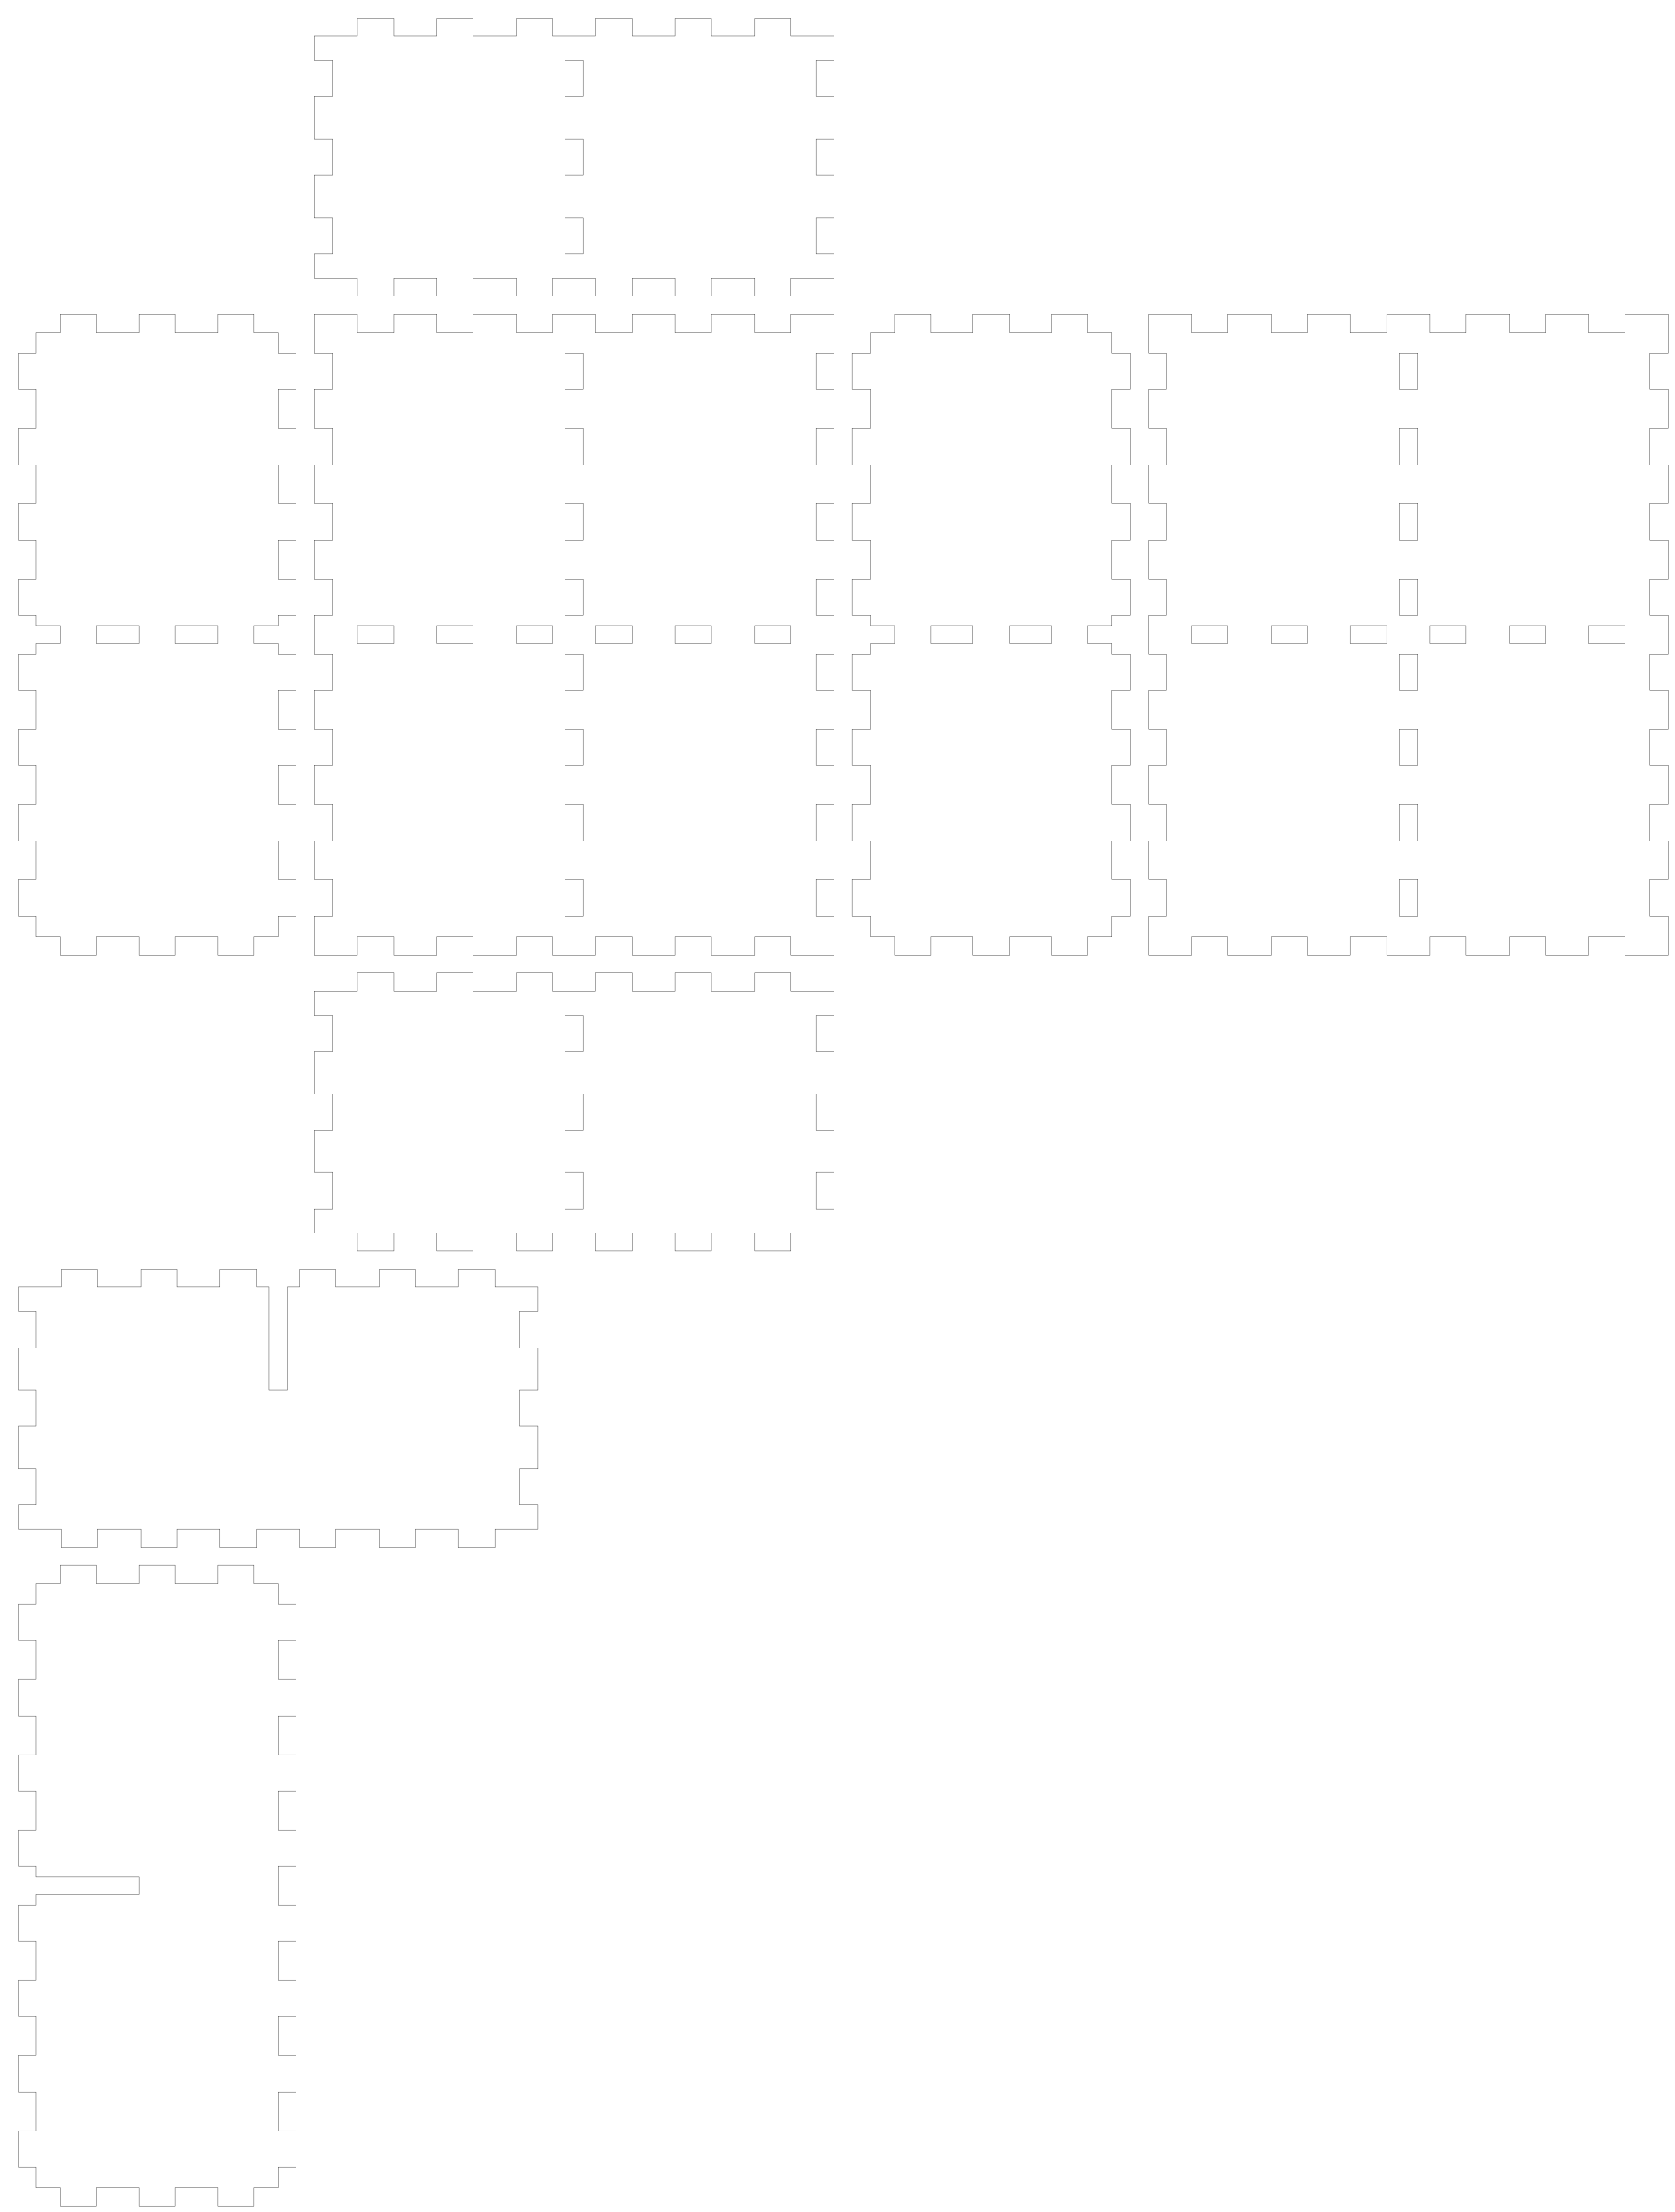
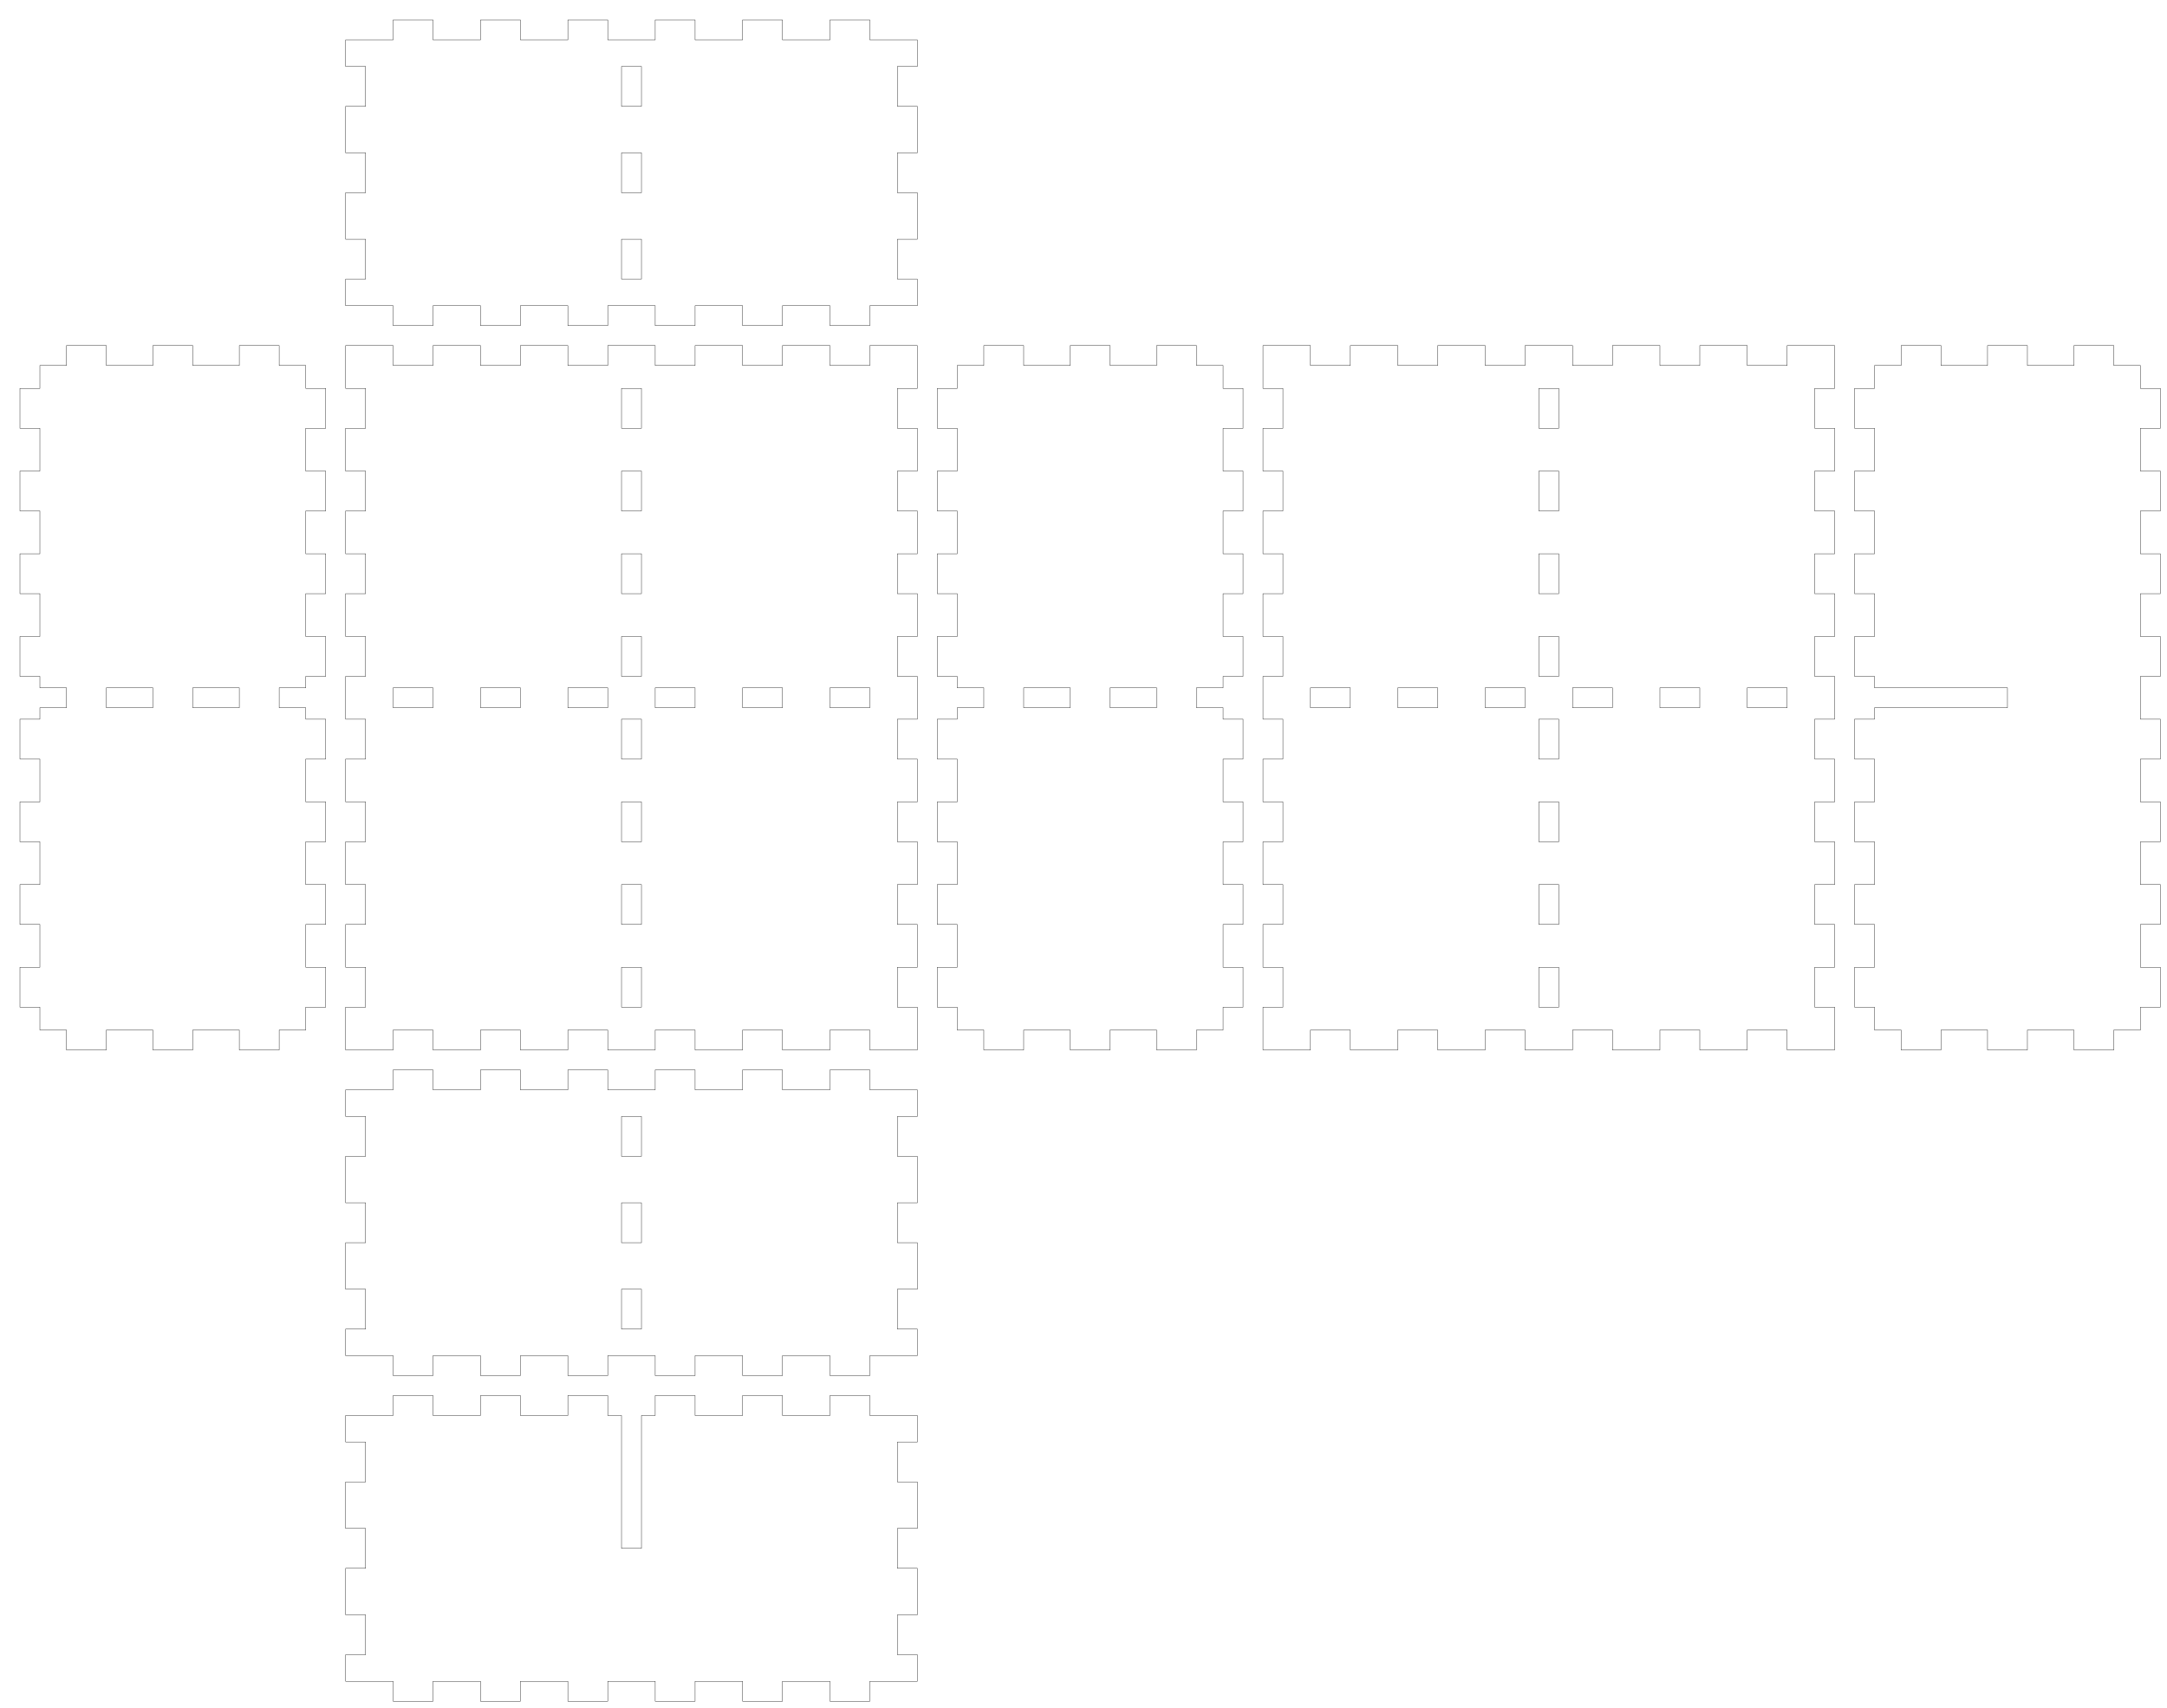
- <svg xmlns="http://www.w3.org/2000/svg" width="277mm" height="366mm" viewBox="0 0 277 366" version="1.1" id="svg5">
+ <svg xmlns="http://www.w3.org/2000/svg" width="326mm" height="257mm" viewBox="0 0 326 257" version="1.1" id="svg5">
  <defs id="defs2" />
  <g id="layer1">
    <path id="piece_001" style="fill:none;stroke:#000000;stroke-width:0.051" d="M 52 168 L 55 168 L 55 174 L 52 174 L 52 181 L 55 181 L 55 187 L 52 187 L 52 194 L 55 194 L 55 200 L 52 200 L 52 204 L 59.143 204 L 59.143 207 L 65.143 207 L 65.143 204 L 72.286 204 L 72.286 207 L 78.286 207 L 78.286 204 L 85.429 204 L 85.429 207 L 91.429 207 L 91.429 204 L 98.571 204 L 98.571 207 L 104.571 207 L 104.571 204 L 111.714 204 L 111.714 207 L 117.714 207 L 117.714 204 L 124.857 204 L 124.857 207 L 130.857 207 L 130.857 204 L 138 204 L 138 200 L 135 200 L 135 194 L 138 194 L 138 187 L 135 187 L 135 181 L 138 181 L 138 174 L 135 174 L 135 168 L 138 168 L 138 164 L 130.857 164 L 130.857 161 L 124.857 161 L 124.857 164 L 117.714 164 L 117.714 161 L 111.714 161 L 111.714 164 L 104.571 164 L 104.571 161 L 98.571 161 L 98.571 164 L 91.429 164 L 91.429 161 L 85.429 161 L 85.429 164 L 78.286 164 L 78.286 161 L 72.286 161 L 72.286 164 L 65.143 164 L 65.143 161 L 59.143 161 L 59.143 164 L 52 164 L 52 168 Z M 93.5 168 L 96.5 168 L 96.5 174 L 93.5 174 L 93.5 168 Z M 93.5 181 L 96.5 181 L 96.5 187 L 93.5 187 L 93.5 181 Z M 93.5 194 L 96.5 194 L 96.5 200 L 93.5 200 L 93.5 194 Z" />
-     <path id="xdivider_001" style="fill:none;stroke:#000000;stroke-width:0.051" d="M 3 217 L 6 217 L 6 223 L 3 223 L 3 230 L 6 230 L 6 236 L 3 236 L 3 243 L 6 243 L 6 249 L 3 249 L 3 253 L 10.143 253 L 10.143 256 L 16.143 256 L 16.143 253 L 23.286 253 L 23.286 256 L 29.286 256 L 29.286 253 L 36.429 253 L 36.429 256 L 42.429 256 L 42.429 253 L 49.571 253 L 49.571 256 L 55.571 256 L 55.571 253 L 62.714 253 L 62.714 256 L 68.714 256 L 68.714 253 L 75.857 253 L 75.857 256 L 81.857 256 L 81.857 253 L 89 253 L 89 249 L 86 249 L 86 243 L 89 243 L 89 236 L 86 236 L 86 230 L 89 230 L 89 223 L 86 223 L 86 217 L 89 217 L 89 213 L 81.857 213 L 81.857 210 L 75.857 210 L 75.857 213 L 68.714 213 L 68.714 210 L 62.714 210 L 62.714 213 L 55.571 213 L 55.571 210 L 49.571 210 L 49.571 213 L 47.5 213 L 47.5 230 L 44.5 230 L 44.5 213 L 42.429 213 L 42.429 210 L 36.429 210 L 36.429 213 L 29.286 213 L 29.286 210 L 23.286 210 L 23.286 213 L 16.143 213 L 16.143 210 L 10.143 210 L 10.143 213 L 3 213 L 3 217 Z" />
+     <path id="xdivider_001" style="fill:none;stroke:#000000;stroke-width:0.051" d="M 52 217 L 55 217 L 55 223 L 52 223 L 52 230 L 55 230 L 55 236 L 52 236 L 52 243 L 55 243 L 55 249 L 52 249 L 52 253 L 59.143 253 L 59.143 256 L 65.143 256 L 65.143 253 L 72.286 253 L 72.286 256 L 78.286 256 L 78.286 253 L 85.429 253 L 85.429 256 L 91.429 256 L 91.429 253 L 98.571 253 L 98.571 256 L 104.571 256 L 104.571 253 L 111.714 253 L 111.714 256 L 117.714 256 L 117.714 253 L 124.857 253 L 124.857 256 L 130.857 256 L 130.857 253 L 138 253 L 138 249 L 135 249 L 135 243 L 138 243 L 138 236 L 135 236 L 135 230 L 138 230 L 138 223 L 135 223 L 135 217 L 138 217 L 138 213 L 130.857 213 L 130.857 210 L 124.857 210 L 124.857 213 L 117.714 213 L 117.714 210 L 111.714 210 L 111.714 213 L 104.571 213 L 104.571 210 L 98.571 210 L 98.571 213 L 96.5 213 L 96.5 233 L 93.5 233 L 93.5 213 L 91.429 213 L 91.429 210 L 85.429 210 L 85.429 213 L 78.286 213 L 78.286 210 L 72.286 210 L 72.286 213 L 65.143 213 L 65.143 210 L 59.143 210 L 59.143 213 L 52 213 L 52 217 Z" />
    <path id="piece_002" style="fill:none;stroke:#000000;stroke-width:0.051" d="M 6 58.444 L 3 58.444 L 3 64.444 L 6 64.444 L 6 70.889 L 3 70.889 L 3 76.889 L 6 76.889 L 6 83.333 L 3 83.333 L 3 89.333 L 6 89.333 L 6 95.778 L 3 95.778 L 3 101.778 L 6 101.778 L 6 103.5 L 10 103.5 L 10 106.5 L 6 106.5 L 6 108.222 L 3 108.222 L 3 114.222 L 6 114.222 L 6 120.667 L 3 120.667 L 3 126.667 L 6 126.667 L 6 133.111 L 3 133.111 L 3 139.111 L 6 139.111 L 6 145.556 L 3 145.556 L 3 151.556 L 6 151.556 L 6 155 L 10 155 L 10 158 L 16 158 L 16 155 L 23 155 L 23 158 L 29 158 L 29 155 L 36 155 L 36 158 L 42 158 L 42 155 L 46 155 L 46 151.556 L 49 151.556 L 49 145.556 L 46 145.556 L 46 139.111 L 49 139.111 L 49 133.111 L 46 133.111 L 46 126.667 L 49 126.667 L 49 120.667 L 46 120.667 L 46 114.222 L 49 114.222 L 49 108.222 L 46 108.222 L 46 106.5 L 42 106.5 L 42 103.5 L 46 103.5 L 46 101.778 L 49 101.778 L 49 95.778 L 46 95.778 L 46 89.333 L 49 89.333 L 49 83.333 L 46 83.333 L 46 76.889 L 49 76.889 L 49 70.889 L 46 70.889 L 46 64.444 L 49 64.444 L 49 58.444 L 46 58.444 L 46 55 L 42 55 L 42 52 L 36 52 L 36 55 L 29 55 L 29 52 L 23 52 L 23 55 L 16 55 L 16 52 L 10 52 L 10 55 L 6 55 L 6 58.444 Z M 16 103.5 L 23 103.5 L 23 106.5 L 16 106.5 L 16 103.5 Z M 29 103.5 L 36 103.5 L 36 106.5 L 29 106.5 L 29 103.5 Z" />
-     <path id="ydivider_001" style="fill:none;stroke:#000000;stroke-width:0.051" d="M 6 265.444 L 3 265.444 L 3 271.444 L 6 271.444 L 6 277.889 L 3 277.889 L 3 283.889 L 6 283.889 L 6 290.333 L 3 290.333 L 3 296.333 L 6 296.333 L 6 302.778 L 3 302.778 L 3 308.778 L 6 308.778 L 6 310.5 L 23 310.5 L 23 313.5 L 6 313.5 L 6 315.222 L 3 315.222 L 3 321.222 L 6 321.222 L 6 327.667 L 3 327.667 L 3 333.667 L 6 333.667 L 6 340.111 L 3 340.111 L 3 346.111 L 6 346.111 L 6 352.556 L 3 352.556 L 3 358.556 L 6 358.556 L 6 362 L 10 362 L 10 365 L 16 365 L 16 362 L 23 362 L 23 365 L 29 365 L 29 362 L 36 362 L 36 365 L 42 365 L 42 362 L 46 362 L 46 358.556 L 49 358.556 L 49 352.556 L 46 352.556 L 46 346.111 L 49 346.111 L 49 340.111 L 46 340.111 L 46 333.667 L 49 333.667 L 49 327.667 L 46 327.667 L 46 321.222 L 49 321.222 L 49 315.222 L 46 315.222 L 46 308.778 L 49 308.778 L 49 302.778 L 46 302.778 L 46 296.333 L 49 296.333 L 49 290.333 L 46 290.333 L 46 283.889 L 49 283.889 L 49 277.889 L 46 277.889 L 46 271.444 L 49 271.444 L 49 265.444 L 46 265.444 L 46 262 L 42 262 L 42 259 L 36 259 L 36 262 L 29 262 L 29 259 L 23 259 L 23 262 L 16 262 L 16 259 L 10 259 L 10 262 L 6 262 L 6 265.444 Z" />
+     <path id="ydivider_001" style="fill:none;stroke:#000000;stroke-width:0.051" d="M 282 58.444 L 279 58.444 L 279 64.444 L 282 64.444 L 282 70.889 L 279 70.889 L 279 76.889 L 282 76.889 L 282 83.333 L 279 83.333 L 279 89.333 L 282 89.333 L 282 95.778 L 279 95.778 L 279 101.778 L 282 101.778 L 282 103.5 L 302 103.5 L 302 106.5 L 282 106.5 L 282 108.222 L 279 108.222 L 279 114.222 L 282 114.222 L 282 120.667 L 279 120.667 L 279 126.667 L 282 126.667 L 282 133.111 L 279 133.111 L 279 139.111 L 282 139.111 L 282 145.556 L 279 145.556 L 279 151.556 L 282 151.556 L 282 155 L 286 155 L 286 158 L 292 158 L 292 155 L 299 155 L 299 158 L 305 158 L 305 155 L 312 155 L 312 158 L 318 158 L 318 155 L 322 155 L 322 151.556 L 325 151.556 L 325 145.556 L 322 145.556 L 322 139.111 L 325 139.111 L 325 133.111 L 322 133.111 L 322 126.667 L 325 126.667 L 325 120.667 L 322 120.667 L 322 114.222 L 325 114.222 L 325 108.222 L 322 108.222 L 322 101.778 L 325 101.778 L 325 95.778 L 322 95.778 L 322 89.333 L 325 89.333 L 325 83.333 L 322 83.333 L 322 76.889 L 325 76.889 L 325 70.889 L 322 70.889 L 322 64.444 L 325 64.444 L 325 58.444 L 322 58.444 L 322 55 L 318 55 L 318 52 L 312 52 L 312 55 L 305 55 L 305 52 L 299 52 L 299 55 L 292 55 L 292 52 L 286 52 L 286 55 L 282 55 L 282 58.444 Z" />
    <path id="piece_003" style="fill:none;stroke:#000000;stroke-width:0.051" d="M 52 58.444 L 55 58.444 L 55 64.444 L 52 64.444 L 52 70.889 L 55 70.889 L 55 76.889 L 52 76.889 L 52 83.333 L 55 83.333 L 55 89.333 L 52 89.333 L 52 95.778 L 55 95.778 L 55 101.778 L 52 101.778 L 52 108.222 L 55 108.222 L 55 114.222 L 52 114.222 L 52 120.667 L 55 120.667 L 55 126.667 L 52 126.667 L 52 133.111 L 55 133.111 L 55 139.111 L 52 139.111 L 52 145.556 L 55 145.556 L 55 151.556 L 52 151.556 L 52 158 L 59.143 158 L 59.143 155 L 65.143 155 L 65.143 158 L 72.286 158 L 72.286 155 L 78.286 155 L 78.286 158 L 85.429 158 L 85.429 155 L 91.429 155 L 91.429 158 L 98.571 158 L 98.571 155 L 104.571 155 L 104.571 158 L 111.714 158 L 111.714 155 L 117.714 155 L 117.714 158 L 124.857 158 L 124.857 155 L 130.857 155 L 130.857 158 L 138 158 L 138 151.556 L 135 151.556 L 135 145.556 L 138 145.556 L 138 139.111 L 135 139.111 L 135 133.111 L 138 133.111 L 138 126.667 L 135 126.667 L 135 120.667 L 138 120.667 L 138 114.222 L 135 114.222 L 135 108.222 L 138 108.222 L 138 101.778 L 135 101.778 L 135 95.778 L 138 95.778 L 138 89.333 L 135 89.333 L 135 83.333 L 138 83.333 L 138 76.889 L 135 76.889 L 135 70.889 L 138 70.889 L 138 64.444 L 135 64.444 L 135 58.444 L 138 58.444 L 138 52 L 130.857 52 L 130.857 55 L 124.857 55 L 124.857 52 L 117.714 52 L 117.714 55 L 111.714 55 L 111.714 52 L 104.571 52 L 104.571 55 L 98.571 55 L 98.571 52 L 91.429 52 L 91.429 55 L 85.429 55 L 85.429 52 L 78.286 52 L 78.286 55 L 72.286 55 L 72.286 52 L 65.143 52 L 65.143 55 L 59.143 55 L 59.143 52 L 52 52 L 52 58.444 Z M 111.714 103.5 L 117.714 103.5 L 117.714 106.5 L 111.714 106.5 L 111.714 103.5 Z M 124.857 103.5 L 130.857 103.5 L 130.857 106.5 L 124.857 106.5 L 124.857 103.5 Z M 59.143 103.5 L 65.143 103.5 L 65.143 106.5 L 59.143 106.5 L 59.143 103.5 Z M 72.286 103.5 L 78.286 103.5 L 78.286 106.5 L 72.286 106.5 L 72.286 103.5 Z M 85.429 103.5 L 91.429 103.5 L 91.429 106.5 L 85.429 106.5 L 85.429 103.5 Z M 93.5 108.222 L 96.5 108.222 L 96.5 114.222 L 93.5 114.222 L 93.5 108.222 Z M 93.5 120.667 L 96.5 120.667 L 96.5 126.667 L 93.5 126.667 L 93.5 120.667 Z M 93.5 133.111 L 96.5 133.111 L 96.5 139.111 L 93.5 139.111 L 93.5 133.111 Z M 93.5 145.556 L 96.5 145.556 L 96.5 151.556 L 93.5 151.556 L 93.5 145.556 Z M 93.5 58.444 L 96.5 58.444 L 96.5 64.444 L 93.5 64.444 L 93.5 58.444 Z M 93.5 70.889 L 96.5 70.889 L 96.5 76.889 L 93.5 76.889 L 93.5 70.889 Z M 93.5 83.333 L 96.5 83.333 L 96.5 89.333 L 93.5 89.333 L 93.5 83.333 Z M 93.5 95.778 L 96.5 95.778 L 96.5 101.778 L 93.5 101.778 L 93.5 95.778 Z M 98.571 103.5 L 104.571 103.5 L 104.571 106.5 L 98.571 106.5 L 98.571 103.5 Z" />
    <path id="piece_004" style="fill:none;stroke:#000000;stroke-width:0.051" d="M 144 58.444 L 141 58.444 L 141 64.444 L 144 64.444 L 144 70.889 L 141 70.889 L 141 76.889 L 144 76.889 L 144 83.333 L 141 83.333 L 141 89.333 L 144 89.333 L 144 95.778 L 141 95.778 L 141 101.778 L 144 101.778 L 144 103.5 L 148 103.5 L 148 106.5 L 144 106.5 L 144 108.222 L 141 108.222 L 141 114.222 L 144 114.222 L 144 120.667 L 141 120.667 L 141 126.667 L 144 126.667 L 144 133.111 L 141 133.111 L 141 139.111 L 144 139.111 L 144 145.556 L 141 145.556 L 141 151.556 L 144 151.556 L 144 155 L 148 155 L 148 158 L 154 158 L 154 155 L 161 155 L 161 158 L 167 158 L 167 155 L 174 155 L 174 158 L 180 158 L 180 155 L 184 155 L 184 151.556 L 187 151.556 L 187 145.556 L 184 145.556 L 184 139.111 L 187 139.111 L 187 133.111 L 184 133.111 L 184 126.667 L 187 126.667 L 187 120.667 L 184 120.667 L 184 114.222 L 187 114.222 L 187 108.222 L 184 108.222 L 184 106.5 L 180 106.5 L 180 103.5 L 184 103.5 L 184 101.778 L 187 101.778 L 187 95.778 L 184 95.778 L 184 89.333 L 187 89.333 L 187 83.333 L 184 83.333 L 184 76.889 L 187 76.889 L 187 70.889 L 184 70.889 L 184 64.444 L 187 64.444 L 187 58.444 L 184 58.444 L 184 55 L 180 55 L 180 52 L 174 52 L 174 55 L 167 55 L 167 52 L 161 52 L 161 55 L 154 55 L 154 52 L 148 52 L 148 55 L 144 55 L 144 58.444 Z M 154 103.5 L 161 103.5 L 161 106.5 L 154 106.5 L 154 103.5 Z M 167 103.5 L 174 103.5 L 174 106.5 L 167 106.5 L 167 103.5 Z" />
    <path id="piece_005" style="fill:none;stroke:#000000;stroke-width:0.051" d="M 190 58.444 L 193 58.444 L 193 64.444 L 190 64.444 L 190 70.889 L 193 70.889 L 193 76.889 L 190 76.889 L 190 83.333 L 193 83.333 L 193 89.333 L 190 89.333 L 190 95.778 L 193 95.778 L 193 101.778 L 190 101.778 L 190 108.222 L 193 108.222 L 193 114.222 L 190 114.222 L 190 120.667 L 193 120.667 L 193 126.667 L 190 126.667 L 190 133.111 L 193 133.111 L 193 139.111 L 190 139.111 L 190 145.556 L 193 145.556 L 193 151.556 L 190 151.556 L 190 158 L 197.143 158 L 197.143 155 L 203.143 155 L 203.143 158 L 210.286 158 L 210.286 155 L 216.286 155 L 216.286 158 L 223.429 158 L 223.429 155 L 229.429 155 L 229.429 158 L 236.571 158 L 236.571 155 L 242.571 155 L 242.571 158 L 249.714 158 L 249.714 155 L 255.714 155 L 255.714 158 L 262.857 158 L 262.857 155 L 268.857 155 L 268.857 158 L 276 158 L 276 151.556 L 273 151.556 L 273 145.556 L 276 145.556 L 276 139.111 L 273 139.111 L 273 133.111 L 276 133.111 L 276 126.667 L 273 126.667 L 273 120.667 L 276 120.667 L 276 114.222 L 273 114.222 L 273 108.222 L 276 108.222 L 276 101.778 L 273 101.778 L 273 95.778 L 276 95.778 L 276 89.333 L 273 89.333 L 273 83.333 L 276 83.333 L 276 76.889 L 273 76.889 L 273 70.889 L 276 70.889 L 276 64.444 L 273 64.444 L 273 58.444 L 276 58.444 L 276 52 L 268.857 52 L 268.857 55 L 262.857 55 L 262.857 52 L 255.714 52 L 255.714 55 L 249.714 55 L 249.714 52 L 242.571 52 L 242.571 55 L 236.571 55 L 236.571 52 L 229.429 52 L 229.429 55 L 223.429 55 L 223.429 52 L 216.286 52 L 216.286 55 L 210.286 55 L 210.286 52 L 203.143 52 L 203.143 55 L 197.143 55 L 197.143 52 L 190 52 L 190 58.444 Z M 197.143 103.5 L 203.143 103.5 L 203.143 106.5 L 197.143 106.5 L 197.143 103.5 Z M 210.286 103.5 L 216.286 103.5 L 216.286 106.5 L 210.286 106.5 L 210.286 103.5 Z M 223.429 103.5 L 229.429 103.5 L 229.429 106.5 L 223.429 106.5 L 223.429 103.5 Z M 231.5 108.222 L 234.5 108.222 L 234.5 114.222 L 231.5 114.222 L 231.5 108.222 Z M 231.5 120.667 L 234.5 120.667 L 234.5 126.667 L 231.5 126.667 L 231.5 120.667 Z M 231.5 133.111 L 234.5 133.111 L 234.5 139.111 L 231.5 139.111 L 231.5 133.111 Z M 231.5 145.556 L 234.5 145.556 L 234.5 151.556 L 231.5 151.556 L 231.5 145.556 Z M 231.5 58.444 L 234.5 58.444 L 234.5 64.444 L 231.5 64.444 L 231.5 58.444 Z M 231.5 70.889 L 234.5 70.889 L 234.5 76.889 L 231.5 76.889 L 231.5 70.889 Z M 231.5 83.333 L 234.5 83.333 L 234.5 89.333 L 231.5 89.333 L 231.5 83.333 Z M 231.5 95.778 L 234.5 95.778 L 234.5 101.778 L 231.5 101.778 L 231.5 95.778 Z M 236.571 103.5 L 242.571 103.5 L 242.571 106.5 L 236.571 106.5 L 236.571 103.5 Z M 249.714 103.5 L 255.714 103.5 L 255.714 106.5 L 249.714 106.5 L 249.714 103.5 Z M 262.857 103.5 L 268.857 103.5 L 268.857 106.5 L 262.857 106.5 L 262.857 103.5 Z" />
    <path id="piece_006" style="fill:none;stroke:#000000;stroke-width:0.051" d="M 52 10 L 55 10 L 55 16 L 52 16 L 52 23 L 55 23 L 55 29 L 52 29 L 52 36 L 55 36 L 55 42 L 52 42 L 52 46 L 59.143 46 L 59.143 49 L 65.143 49 L 65.143 46 L 72.286 46 L 72.286 49 L 78.286 49 L 78.286 46 L 85.429 46 L 85.429 49 L 91.429 49 L 91.429 46 L 98.571 46 L 98.571 49 L 104.571 49 L 104.571 46 L 111.714 46 L 111.714 49 L 117.714 49 L 117.714 46 L 124.857 46 L 124.857 49 L 130.857 49 L 130.857 46 L 138 46 L 138 42 L 135 42 L 135 36 L 138 36 L 138 29 L 135 29 L 135 23 L 138 23 L 138 16 L 135 16 L 135 10 L 138 10 L 138 6 L 130.857 6 L 130.857 3 L 124.857 3 L 124.857 6 L 117.714 6 L 117.714 3 L 111.714 3 L 111.714 6 L 104.571 6 L 104.571 3 L 98.571 3 L 98.571 6 L 91.429 6 L 91.429 3 L 85.429 3 L 85.429 6 L 78.286 6 L 78.286 3 L 72.286 3 L 72.286 6 L 65.143 6 L 65.143 3 L 59.143 3 L 59.143 6 L 52 6 L 52 10 Z M 93.5 10 L 96.5 10 L 96.5 16 L 93.5 16 L 93.5 10 Z M 93.5 23 L 96.5 23 L 96.5 29 L 93.5 29 L 93.5 23 Z M 93.5 36 L 96.5 36 L 96.5 42 L 93.5 42 L 93.5 36 Z" />
  </g>
</svg>
